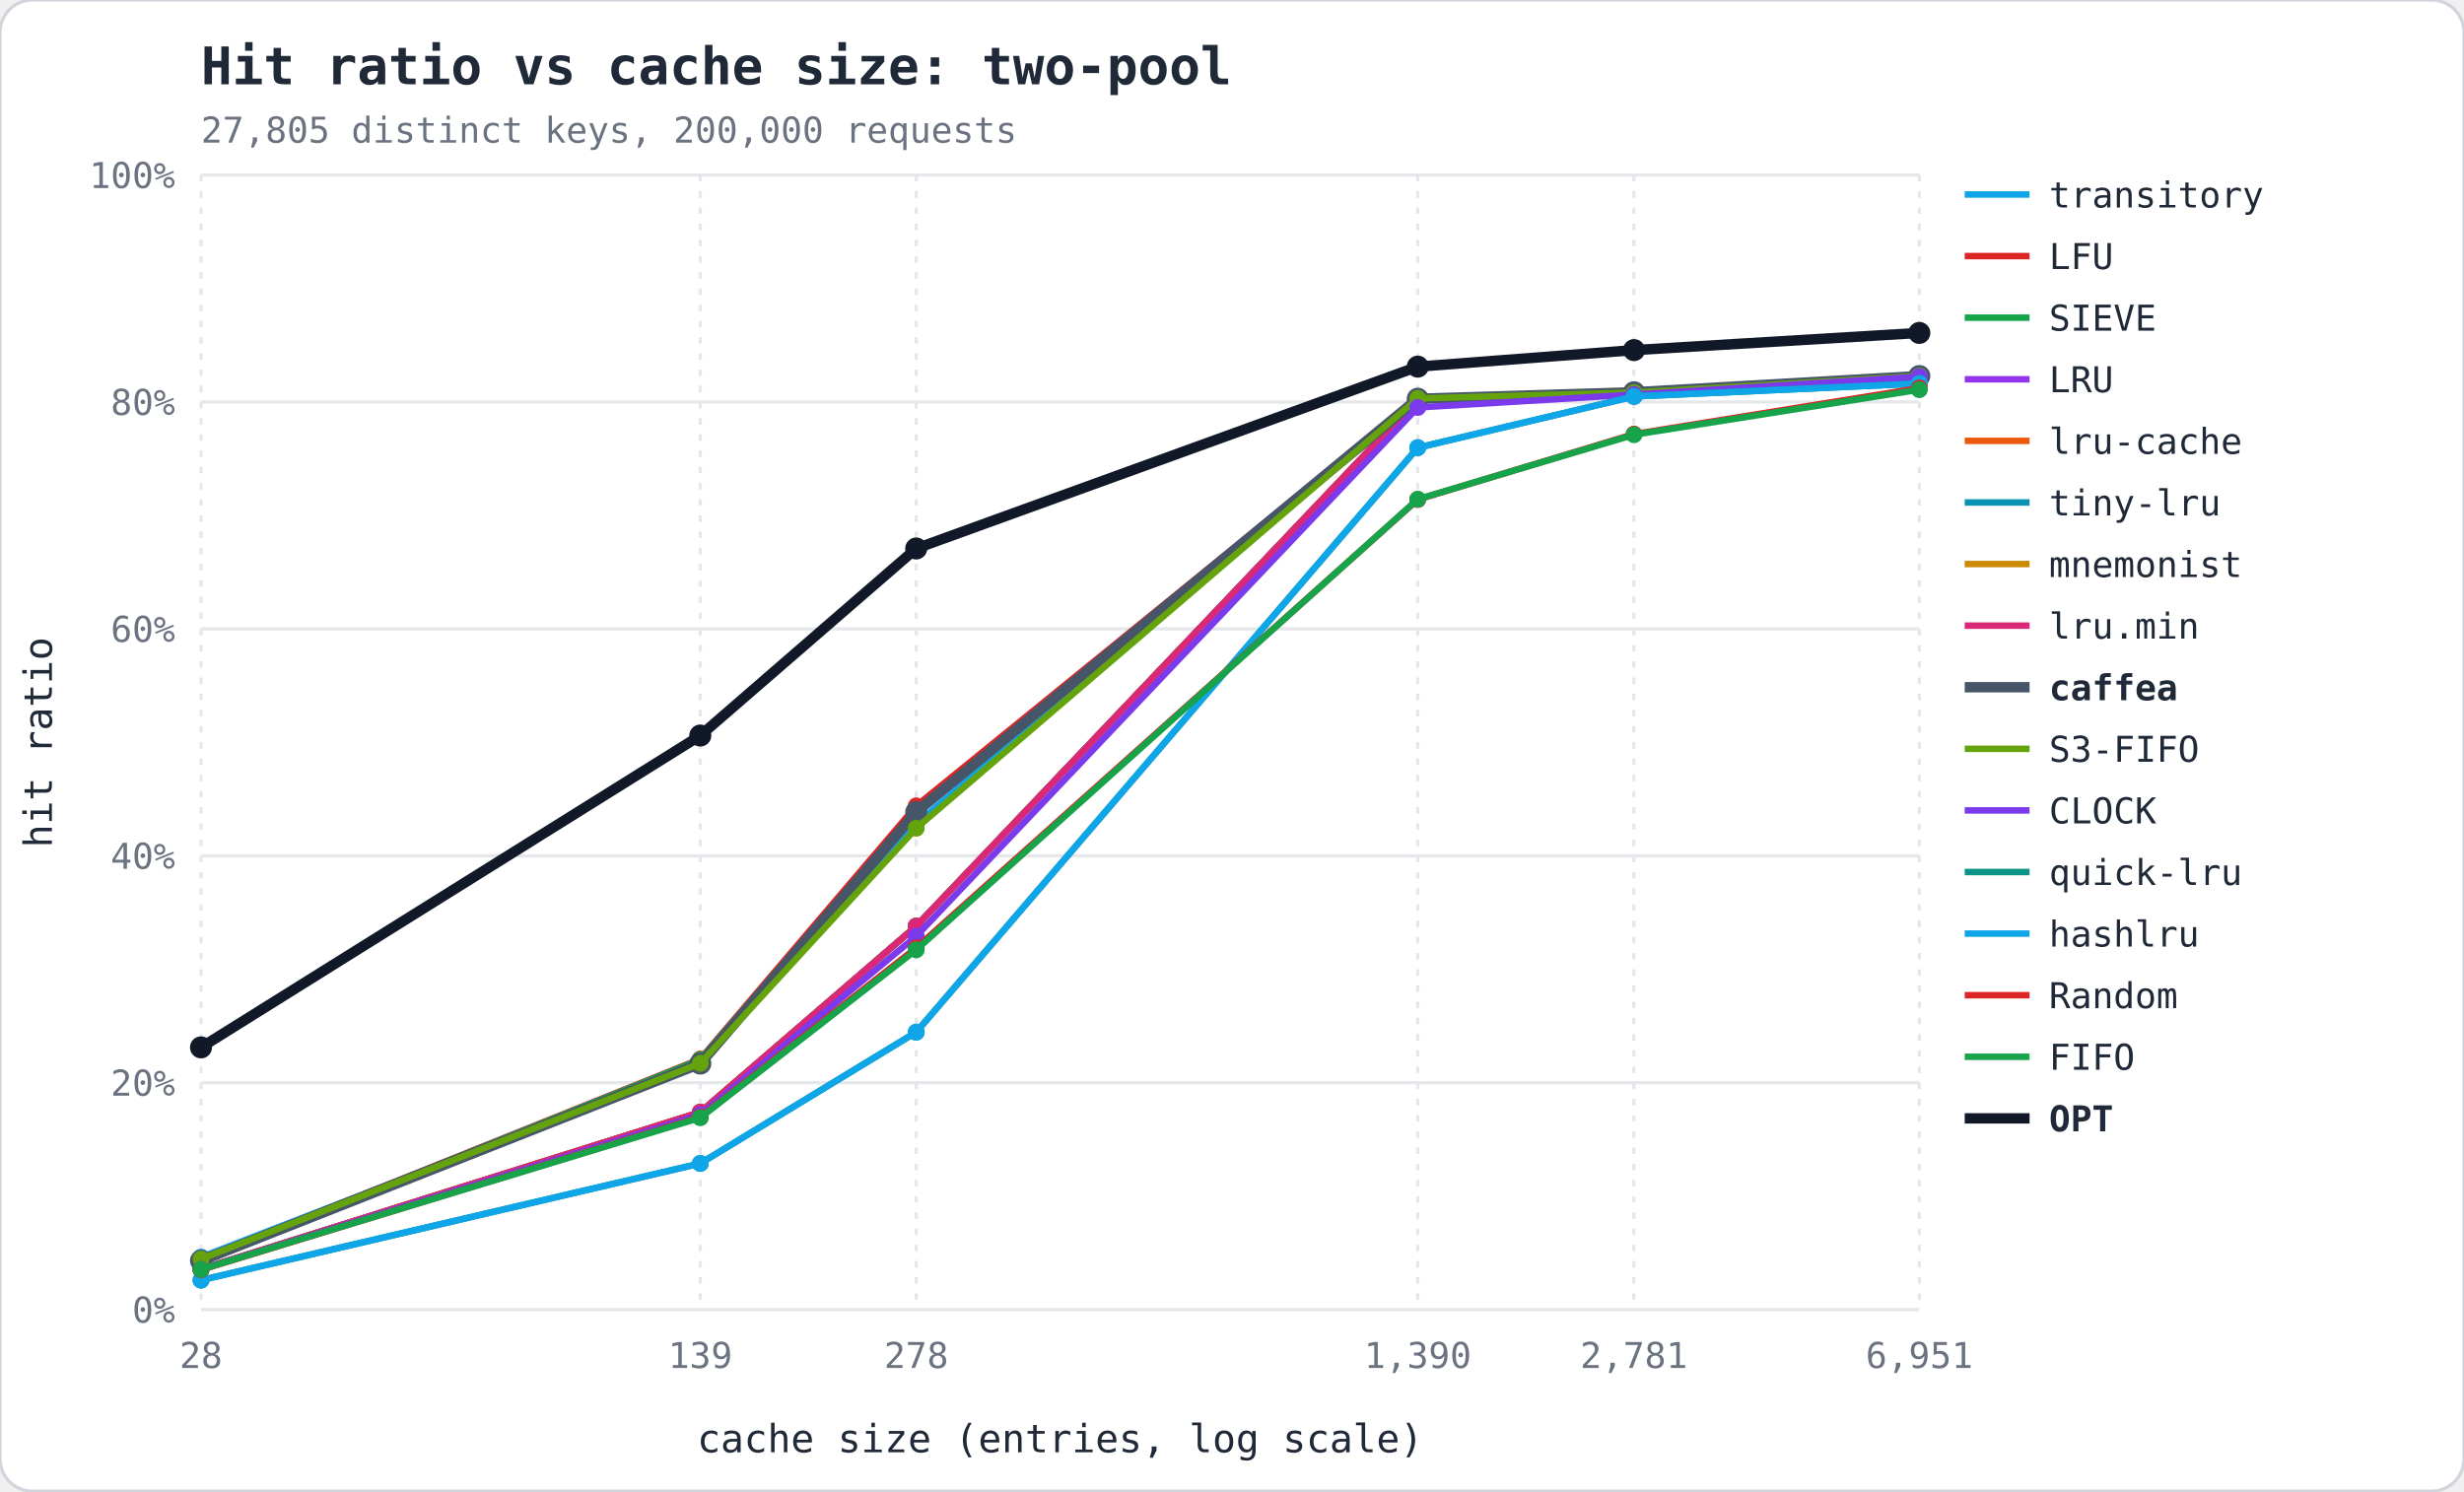
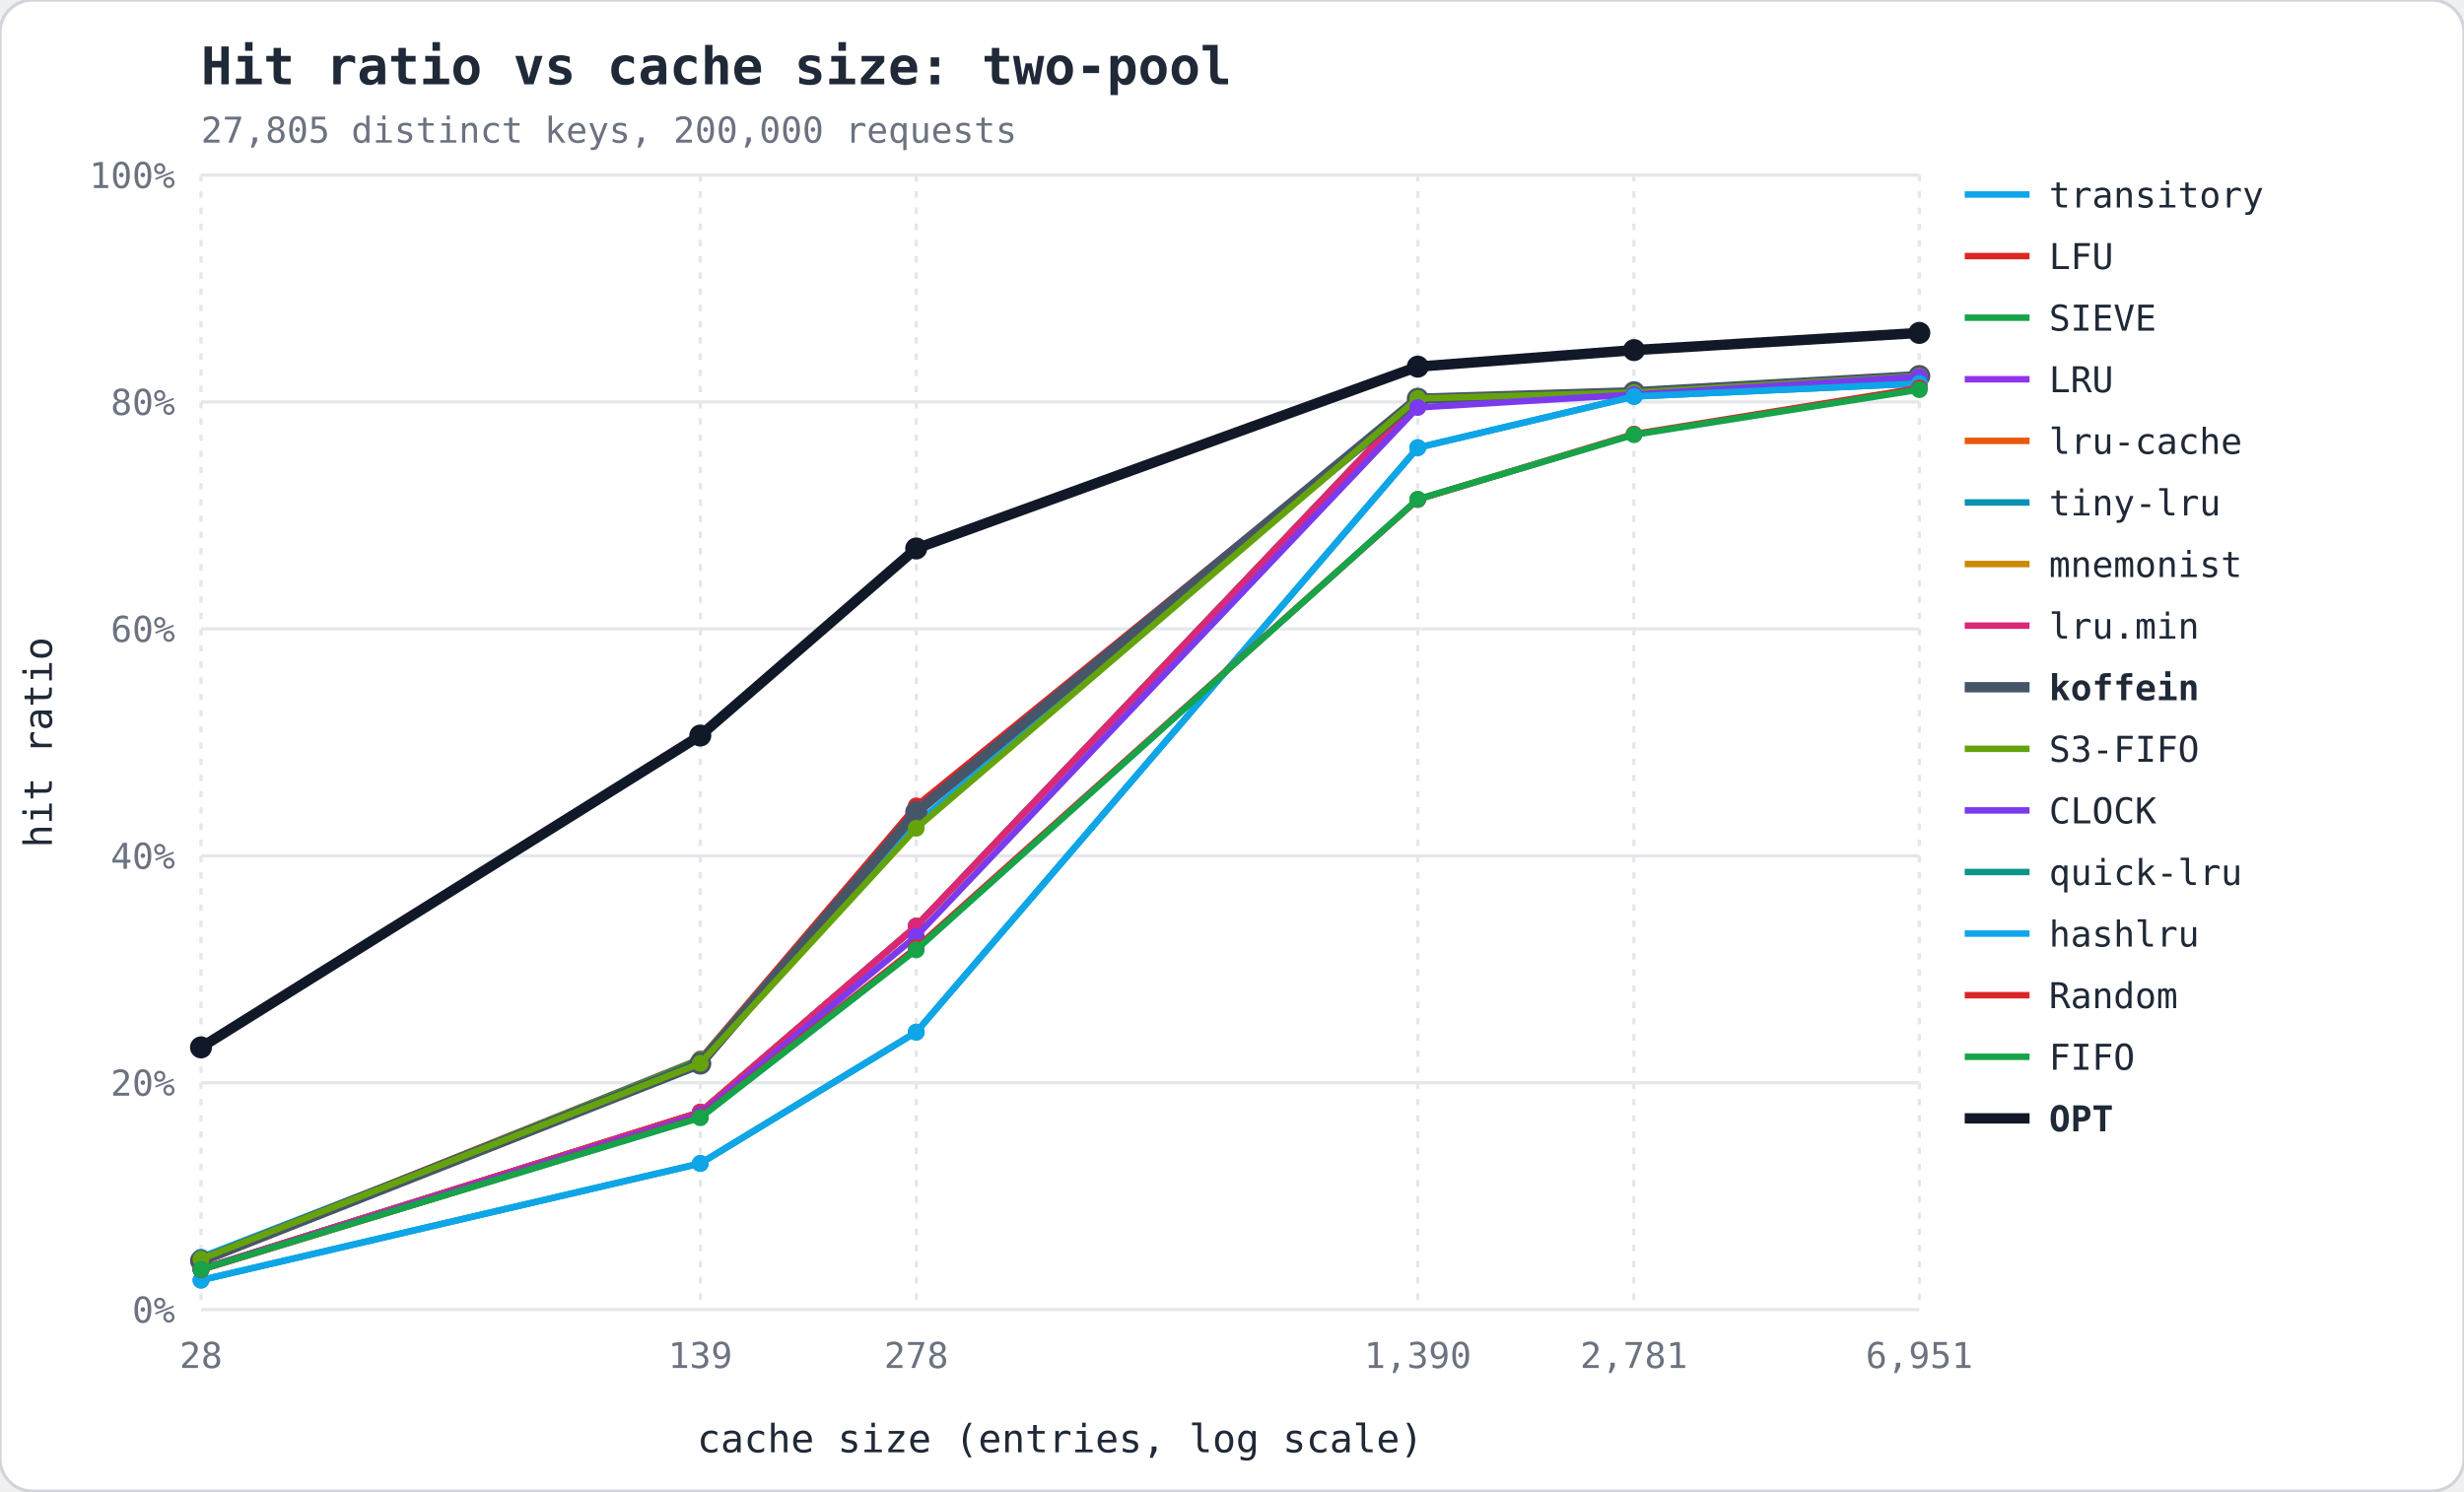
<svg xmlns="http://www.w3.org/2000/svg" viewBox="0 0 760 460" width="760" height="460" role="img">
  <rect x="0" y="0" width="760" height="460" rx="10" fill="#ffffff" stroke="#d1d5db" />
  <text x="62" y="26" font-family="ui-monospace,monospace" font-size="16" font-weight="700" fill="#1f2937">Hit ratio vs cache size: two-pool</text>
  <text x="62" y="44" font-family="ui-monospace,monospace" font-size="11" fill="#6b7280">27,805 distinct keys, 200,000 requests</text>
  <line x1="62" y1="404" x2="592" y2="404" stroke="#e5e7eb" />
  <text x="54" y="408" text-anchor="end" font-family="ui-monospace,monospace" font-size="11" fill="#6b7280">0%</text>
  <line x1="62" y1="334" x2="592" y2="334" stroke="#e5e7eb" />
  <text x="54" y="338" text-anchor="end" font-family="ui-monospace,monospace" font-size="11" fill="#6b7280">20%</text>
  <line x1="62" y1="264" x2="592" y2="264" stroke="#e5e7eb" />
  <text x="54" y="268" text-anchor="end" font-family="ui-monospace,monospace" font-size="11" fill="#6b7280">40%</text>
  <line x1="62" y1="194" x2="592" y2="194" stroke="#e5e7eb" />
  <text x="54" y="198" text-anchor="end" font-family="ui-monospace,monospace" font-size="11" fill="#6b7280">60%</text>
  <line x1="62" y1="124" x2="592" y2="124" stroke="#e5e7eb" />
  <text x="54" y="128" text-anchor="end" font-family="ui-monospace,monospace" font-size="11" fill="#6b7280">80%</text>
  <line x1="62" y1="54" x2="592" y2="54" stroke="#e5e7eb" />
  <text x="54" y="58" text-anchor="end" font-family="ui-monospace,monospace" font-size="11" fill="#6b7280">100%</text>
  <line x1="62" y1="54" x2="62" y2="404" stroke="#e5e7eb" stroke-dasharray="2,3" />
  <text x="62" y="422" text-anchor="middle" font-family="ui-monospace,monospace" font-size="11" fill="#6b7280">28</text>
  <line x1="215.996" y1="54" x2="215.996" y2="404" stroke="#e5e7eb" stroke-dasharray="2,3" />
  <text x="215.996" y="422" text-anchor="middle" font-family="ui-monospace,monospace" font-size="11" fill="#6b7280">139</text>
  <line x1="282.616" y1="54" x2="282.616" y2="404" stroke="#e5e7eb" stroke-dasharray="2,3" />
  <text x="282.616" y="422" text-anchor="middle" font-family="ui-monospace,monospace" font-size="11" fill="#6b7280">278</text>
  <line x1="437.301" y1="54" x2="437.301" y2="404" stroke="#e5e7eb" stroke-dasharray="2,3" />
  <text x="437.301" y="422" text-anchor="middle" font-family="ui-monospace,monospace" font-size="11" fill="#6b7280">1,390</text>
  <line x1="503.955" y1="54" x2="503.955" y2="404" stroke="#e5e7eb" stroke-dasharray="2,3" />
  <text x="503.955" y="422" text-anchor="middle" font-family="ui-monospace,monospace" font-size="11" fill="#6b7280">2,781</text>
  <line x1="592" y1="54" x2="592" y2="404" stroke="#e5e7eb" stroke-dasharray="2,3" />
  <text x="592" y="422" text-anchor="middle" font-family="ui-monospace,monospace" font-size="11" fill="#6b7280">6,951</text>
  <text x="327" y="448" text-anchor="middle" font-family="ui-monospace,monospace" font-size="12" fill="#1f2937">cache size (entries, log scale)</text>
  <text x="16" y="229" text-anchor="middle" font-family="ui-monospace,monospace" font-size="12" fill="#1f2937" transform="rotate(-90 16 229)">hit ratio</text>
  <polyline points="62.0,387.8 216.0,328.1 282.6,254.1 437.3,122.9 504.0,121.1 592.0,115.7" fill="none" stroke="#0ea5e9" stroke-width="2" stroke-linejoin="round" />
  <circle cx="62.0" cy="387.8" r="2.6" fill="#0ea5e9" />
  <circle cx="216.0" cy="328.1" r="2.6" fill="#0ea5e9" />
  <circle cx="282.6" cy="254.1" r="2.6" fill="#0ea5e9" />
  <circle cx="437.3" cy="122.9" r="2.6" fill="#0ea5e9" />
  <circle cx="504.0" cy="121.1" r="2.6" fill="#0ea5e9" />
  <circle cx="592.0" cy="115.7" r="2.6" fill="#0ea5e9" />
  <line x1="606" y1="60" x2="626" y2="60" stroke="#0ea5e9" stroke-width="2" />
  <text x="632" y="64" font-family="ui-monospace,monospace" font-size="11" font-weight="400" fill="#1f2937">transitory</text>
  <polyline points="62.0,388.6 216.0,326.7 282.6,248.6 437.3,122.9 504.0,121.0 592.0,115.8" fill="none" stroke="#dc2626" stroke-width="2" stroke-linejoin="round" />
  <circle cx="62.0" cy="388.6" r="2.6" fill="#dc2626" />
  <circle cx="216.0" cy="326.7" r="2.6" fill="#dc2626" />
  <circle cx="282.6" cy="248.6" r="2.6" fill="#dc2626" />
  <circle cx="437.3" cy="122.9" r="2.6" fill="#dc2626" />
  <circle cx="504.0" cy="121.0" r="2.6" fill="#dc2626" />
  <circle cx="592.0" cy="115.8" r="2.6" fill="#dc2626" />
  <line x1="606" y1="79" x2="626" y2="79" stroke="#dc2626" stroke-width="2" />
  <text x="632" y="83" font-family="ui-monospace,monospace" font-size="11" font-weight="400" fill="#1f2937">LFU</text>
  <polyline points="62.0,388.7 216.0,326.9 282.6,250.1 437.3,122.9 504.0,121.0 592.0,115.8" fill="none" stroke="#16a34a" stroke-width="2" stroke-linejoin="round" />
  <circle cx="62.0" cy="388.7" r="2.6" fill="#16a34a" />
  <circle cx="216.0" cy="326.9" r="2.6" fill="#16a34a" />
  <circle cx="282.6" cy="250.1" r="2.6" fill="#16a34a" />
  <circle cx="437.3" cy="122.9" r="2.6" fill="#16a34a" />
  <circle cx="504.0" cy="121.0" r="2.6" fill="#16a34a" />
  <circle cx="592.0" cy="115.8" r="2.6" fill="#16a34a" />
  <line x1="606" y1="98" x2="626" y2="98" stroke="#16a34a" stroke-width="2" />
  <text x="632" y="102" font-family="ui-monospace,monospace" font-size="11" font-weight="400" fill="#1f2937">SIEVE</text>
  <polyline points="62.0,391.5 216.0,343.1 282.6,285.7 437.3,123.1 504.0,121.0 592.0,115.8" fill="none" stroke="#9333ea" stroke-width="2" stroke-linejoin="round" />
  <circle cx="62.0" cy="391.5" r="2.6" fill="#9333ea" />
  <circle cx="216.0" cy="343.1" r="2.6" fill="#9333ea" />
  <circle cx="282.6" cy="285.7" r="2.6" fill="#9333ea" />
  <circle cx="437.3" cy="123.1" r="2.6" fill="#9333ea" />
  <circle cx="504.0" cy="121.0" r="2.6" fill="#9333ea" />
  <circle cx="592.0" cy="115.8" r="2.6" fill="#9333ea" />
  <line x1="606" y1="117" x2="626" y2="117" stroke="#9333ea" stroke-width="2" />
  <text x="632" y="121" font-family="ui-monospace,monospace" font-size="11" font-weight="400" fill="#1f2937">LRU</text>
  <polyline points="62.0,391.5 216.0,343.1 282.6,285.7 437.3,123.1 504.0,121.0 592.0,115.8" fill="none" stroke="#ea580c" stroke-width="2" stroke-linejoin="round" />
  <circle cx="62.0" cy="391.5" r="2.6" fill="#ea580c" />
  <circle cx="216.0" cy="343.1" r="2.6" fill="#ea580c" />
  <circle cx="282.6" cy="285.7" r="2.6" fill="#ea580c" />
  <circle cx="437.3" cy="123.1" r="2.6" fill="#ea580c" />
  <circle cx="504.0" cy="121.0" r="2.6" fill="#ea580c" />
  <circle cx="592.0" cy="115.8" r="2.6" fill="#ea580c" />
  <line x1="606" y1="136" x2="626" y2="136" stroke="#ea580c" stroke-width="2" />
  <text x="632" y="140" font-family="ui-monospace,monospace" font-size="11" font-weight="400" fill="#1f2937">lru-cache</text>
  <polyline points="62.0,391.5 216.0,343.1 282.6,285.7 437.3,123.1 504.0,121.0 592.0,115.8" fill="none" stroke="#0891b2" stroke-width="2" stroke-linejoin="round" />
  <circle cx="62.0" cy="391.5" r="2.6" fill="#0891b2" />
  <circle cx="216.0" cy="343.1" r="2.6" fill="#0891b2" />
  <circle cx="282.6" cy="285.7" r="2.6" fill="#0891b2" />
  <circle cx="437.3" cy="123.1" r="2.6" fill="#0891b2" />
  <circle cx="504.0" cy="121.0" r="2.6" fill="#0891b2" />
  <circle cx="592.0" cy="115.8" r="2.6" fill="#0891b2" />
  <line x1="606" y1="155" x2="626" y2="155" stroke="#0891b2" stroke-width="2" />
  <text x="632" y="159" font-family="ui-monospace,monospace" font-size="11" font-weight="400" fill="#1f2937">tiny-lru</text>
  <polyline points="62.0,391.5 216.0,343.1 282.6,285.7 437.3,123.1 504.0,121.0 592.0,115.8" fill="none" stroke="#ca8a04" stroke-width="2" stroke-linejoin="round" />
  <circle cx="62.0" cy="391.5" r="2.6" fill="#ca8a04" />
  <circle cx="216.0" cy="343.1" r="2.6" fill="#ca8a04" />
  <circle cx="282.6" cy="285.7" r="2.6" fill="#ca8a04" />
  <circle cx="437.3" cy="123.1" r="2.6" fill="#ca8a04" />
  <circle cx="504.0" cy="121.0" r="2.6" fill="#ca8a04" />
  <circle cx="592.0" cy="115.8" r="2.6" fill="#ca8a04" />
  <line x1="606" y1="174" x2="626" y2="174" stroke="#ca8a04" stroke-width="2" />
  <text x="632" y="178" font-family="ui-monospace,monospace" font-size="11" font-weight="400" fill="#1f2937">mnemonist</text>
  <polyline points="62.0,391.5 216.0,343.1 282.6,285.7 437.3,123.1 504.0,121.0 592.0,115.8" fill="none" stroke="#db2777" stroke-width="2" stroke-linejoin="round" />
  <circle cx="62.0" cy="391.5" r="2.6" fill="#db2777" />
  <circle cx="216.0" cy="343.1" r="2.6" fill="#db2777" />
  <circle cx="282.6" cy="285.7" r="2.6" fill="#db2777" />
  <circle cx="437.3" cy="123.1" r="2.6" fill="#db2777" />
  <circle cx="504.0" cy="121.0" r="2.6" fill="#db2777" />
  <circle cx="592.0" cy="115.8" r="2.6" fill="#db2777" />
  <line x1="606" y1="193" x2="626" y2="193" stroke="#db2777" stroke-width="2" />
  <text x="632" y="197" font-family="ui-monospace,monospace" font-size="11" font-weight="400" fill="#1f2937">lru.min</text>
  <polyline points="62.0,388.9 216.0,328.1 282.6,250.5 437.3,123.0 504.0,121.0 592.0,116.0" fill="none" stroke="#475569" stroke-width="3.2" stroke-linejoin="round" />
  <circle cx="62.0" cy="388.9" r="3.4" fill="#475569" />
  <circle cx="216.0" cy="328.1" r="3.4" fill="#475569" />
  <circle cx="282.6" cy="250.5" r="3.4" fill="#475569" />
  <circle cx="437.3" cy="123.0" r="3.4" fill="#475569" />
  <circle cx="504.0" cy="121.0" r="3.4" fill="#475569" />
  <circle cx="592.0" cy="116.0" r="3.4" fill="#475569" />
  <line x1="606" y1="212" x2="626" y2="212" stroke="#475569" stroke-width="3.2" />
-   <text x="632" y="216" font-family="ui-monospace,monospace" font-size="11" font-weight="700" fill="#1f2937">caffea</text>
+   <text x="632" y="216" font-family="ui-monospace,monospace" font-size="11" font-weight="700" fill="#1f2937">koffein</text>
  <polyline points="62.0,388.4 216.0,328.0 282.6,255.5 437.3,122.9 504.0,121.1 592.0,116.0" fill="none" stroke="#65a30d" stroke-width="2" stroke-linejoin="round" />
  <circle cx="62.0" cy="388.4" r="2.6" fill="#65a30d" />
  <circle cx="216.0" cy="328.0" r="2.6" fill="#65a30d" />
  <circle cx="282.6" cy="255.5" r="2.6" fill="#65a30d" />
  <circle cx="437.3" cy="122.9" r="2.6" fill="#65a30d" />
  <circle cx="504.0" cy="121.1" r="2.6" fill="#65a30d" />
  <circle cx="592.0" cy="116.0" r="2.6" fill="#65a30d" />
  <line x1="606" y1="231" x2="626" y2="231" stroke="#65a30d" stroke-width="2" />
  <text x="632" y="235" font-family="ui-monospace,monospace" font-size="11" font-weight="400" fill="#1f2937">S3-FIFO</text>
  <polyline points="62.0,391.6 216.0,343.9 282.6,288.8 437.3,125.7 504.0,121.7 592.0,116.2" fill="none" stroke="#7c3aed" stroke-width="2" stroke-linejoin="round" />
  <circle cx="62.0" cy="391.6" r="2.6" fill="#7c3aed" />
  <circle cx="216.0" cy="343.9" r="2.6" fill="#7c3aed" />
  <circle cx="282.6" cy="288.8" r="2.6" fill="#7c3aed" />
  <circle cx="437.3" cy="125.7" r="2.6" fill="#7c3aed" />
  <circle cx="504.0" cy="121.7" r="2.6" fill="#7c3aed" />
  <circle cx="592.0" cy="116.2" r="2.6" fill="#7c3aed" />
  <line x1="606" y1="250" x2="626" y2="250" stroke="#7c3aed" stroke-width="2" />
  <text x="632" y="254" font-family="ui-monospace,monospace" font-size="11" font-weight="400" fill="#1f2937">CLOCK</text>
  <polyline points="62.0,394.9 216.0,358.9 282.6,318.4 437.3,138.1 504.0,122.3 592.0,118.3" fill="none" stroke="#0d9488" stroke-width="2" stroke-linejoin="round" />
  <circle cx="62.0" cy="394.9" r="2.6" fill="#0d9488" />
  <circle cx="216.0" cy="358.9" r="2.6" fill="#0d9488" />
  <circle cx="282.6" cy="318.4" r="2.6" fill="#0d9488" />
  <circle cx="437.3" cy="138.1" r="2.6" fill="#0d9488" />
  <circle cx="504.0" cy="122.3" r="2.6" fill="#0d9488" />
  <circle cx="592.0" cy="118.3" r="2.6" fill="#0d9488" />
  <line x1="606" y1="269" x2="626" y2="269" stroke="#0d9488" stroke-width="2" />
  <text x="632" y="273" font-family="ui-monospace,monospace" font-size="11" font-weight="400" fill="#1f2937">quick-lru</text>
  <polyline points="62.0,394.9 216.0,358.9 282.6,318.4 437.3,138.1 504.0,122.3 592.0,118.3" fill="none" stroke="#0ea5e9" stroke-width="2" stroke-linejoin="round" />
  <circle cx="62.0" cy="394.9" r="2.6" fill="#0ea5e9" />
  <circle cx="216.0" cy="358.9" r="2.6" fill="#0ea5e9" />
  <circle cx="282.6" cy="318.4" r="2.6" fill="#0ea5e9" />
  <circle cx="437.3" cy="138.1" r="2.6" fill="#0ea5e9" />
  <circle cx="504.0" cy="122.3" r="2.6" fill="#0ea5e9" />
  <circle cx="592.0" cy="118.3" r="2.6" fill="#0ea5e9" />
  <line x1="606" y1="288" x2="626" y2="288" stroke="#0ea5e9" stroke-width="2" />
  <text x="632" y="292" font-family="ui-monospace,monospace" font-size="11" font-weight="400" fill="#1f2937">hashlru</text>
  <polyline points="62.0,391.7 216.0,344.6 282.6,292.4 437.3,154.1 504.0,133.9 592.0,119.7" fill="none" stroke="#dc2626" stroke-width="2" stroke-linejoin="round" />
  <circle cx="62.0" cy="391.7" r="2.6" fill="#dc2626" />
  <circle cx="216.0" cy="344.6" r="2.6" fill="#dc2626" />
  <circle cx="282.6" cy="292.4" r="2.6" fill="#dc2626" />
  <circle cx="437.3" cy="154.1" r="2.6" fill="#dc2626" />
  <circle cx="504.0" cy="133.9" r="2.6" fill="#dc2626" />
  <circle cx="592.0" cy="119.7" r="2.6" fill="#dc2626" />
  <line x1="606" y1="307" x2="626" y2="307" stroke="#dc2626" stroke-width="2" />
  <text x="632" y="311" font-family="ui-monospace,monospace" font-size="11" font-weight="400" fill="#1f2937">Random</text>
  <polyline points="62.0,391.6 216.0,344.8 282.6,293.0 437.3,154.0 504.0,134.1 592.0,120.2" fill="none" stroke="#16a34a" stroke-width="2" stroke-linejoin="round" />
  <circle cx="62.0" cy="391.6" r="2.6" fill="#16a34a" />
  <circle cx="216.0" cy="344.8" r="2.6" fill="#16a34a" />
  <circle cx="282.6" cy="293.0" r="2.6" fill="#16a34a" />
  <circle cx="437.3" cy="154.0" r="2.6" fill="#16a34a" />
  <circle cx="504.0" cy="134.1" r="2.6" fill="#16a34a" />
  <circle cx="592.0" cy="120.2" r="2.6" fill="#16a34a" />
  <line x1="606" y1="326" x2="626" y2="326" stroke="#16a34a" stroke-width="2" />
  <text x="632" y="330" font-family="ui-monospace,monospace" font-size="11" font-weight="400" fill="#1f2937">FIFO</text>
  <polyline points="62.0,323.1 216.0,226.9 282.6,169.2 437.3,113.1 504.0,108.0 592.0,102.7" fill="none" stroke="#111827" stroke-width="3.2" stroke-linejoin="round" />
  <circle cx="62.0" cy="323.1" r="3.4" fill="#111827" />
  <circle cx="216.0" cy="226.9" r="3.4" fill="#111827" />
  <circle cx="282.6" cy="169.2" r="3.4" fill="#111827" />
  <circle cx="437.3" cy="113.1" r="3.4" fill="#111827" />
  <circle cx="504.0" cy="108.0" r="3.4" fill="#111827" />
  <circle cx="592.0" cy="102.7" r="3.4" fill="#111827" />
  <line x1="606" y1="345" x2="626" y2="345" stroke="#111827" stroke-width="3.2" />
  <text x="632" y="349" font-family="ui-monospace,monospace" font-size="11" font-weight="700" fill="#1f2937">OPT</text>
</svg>
